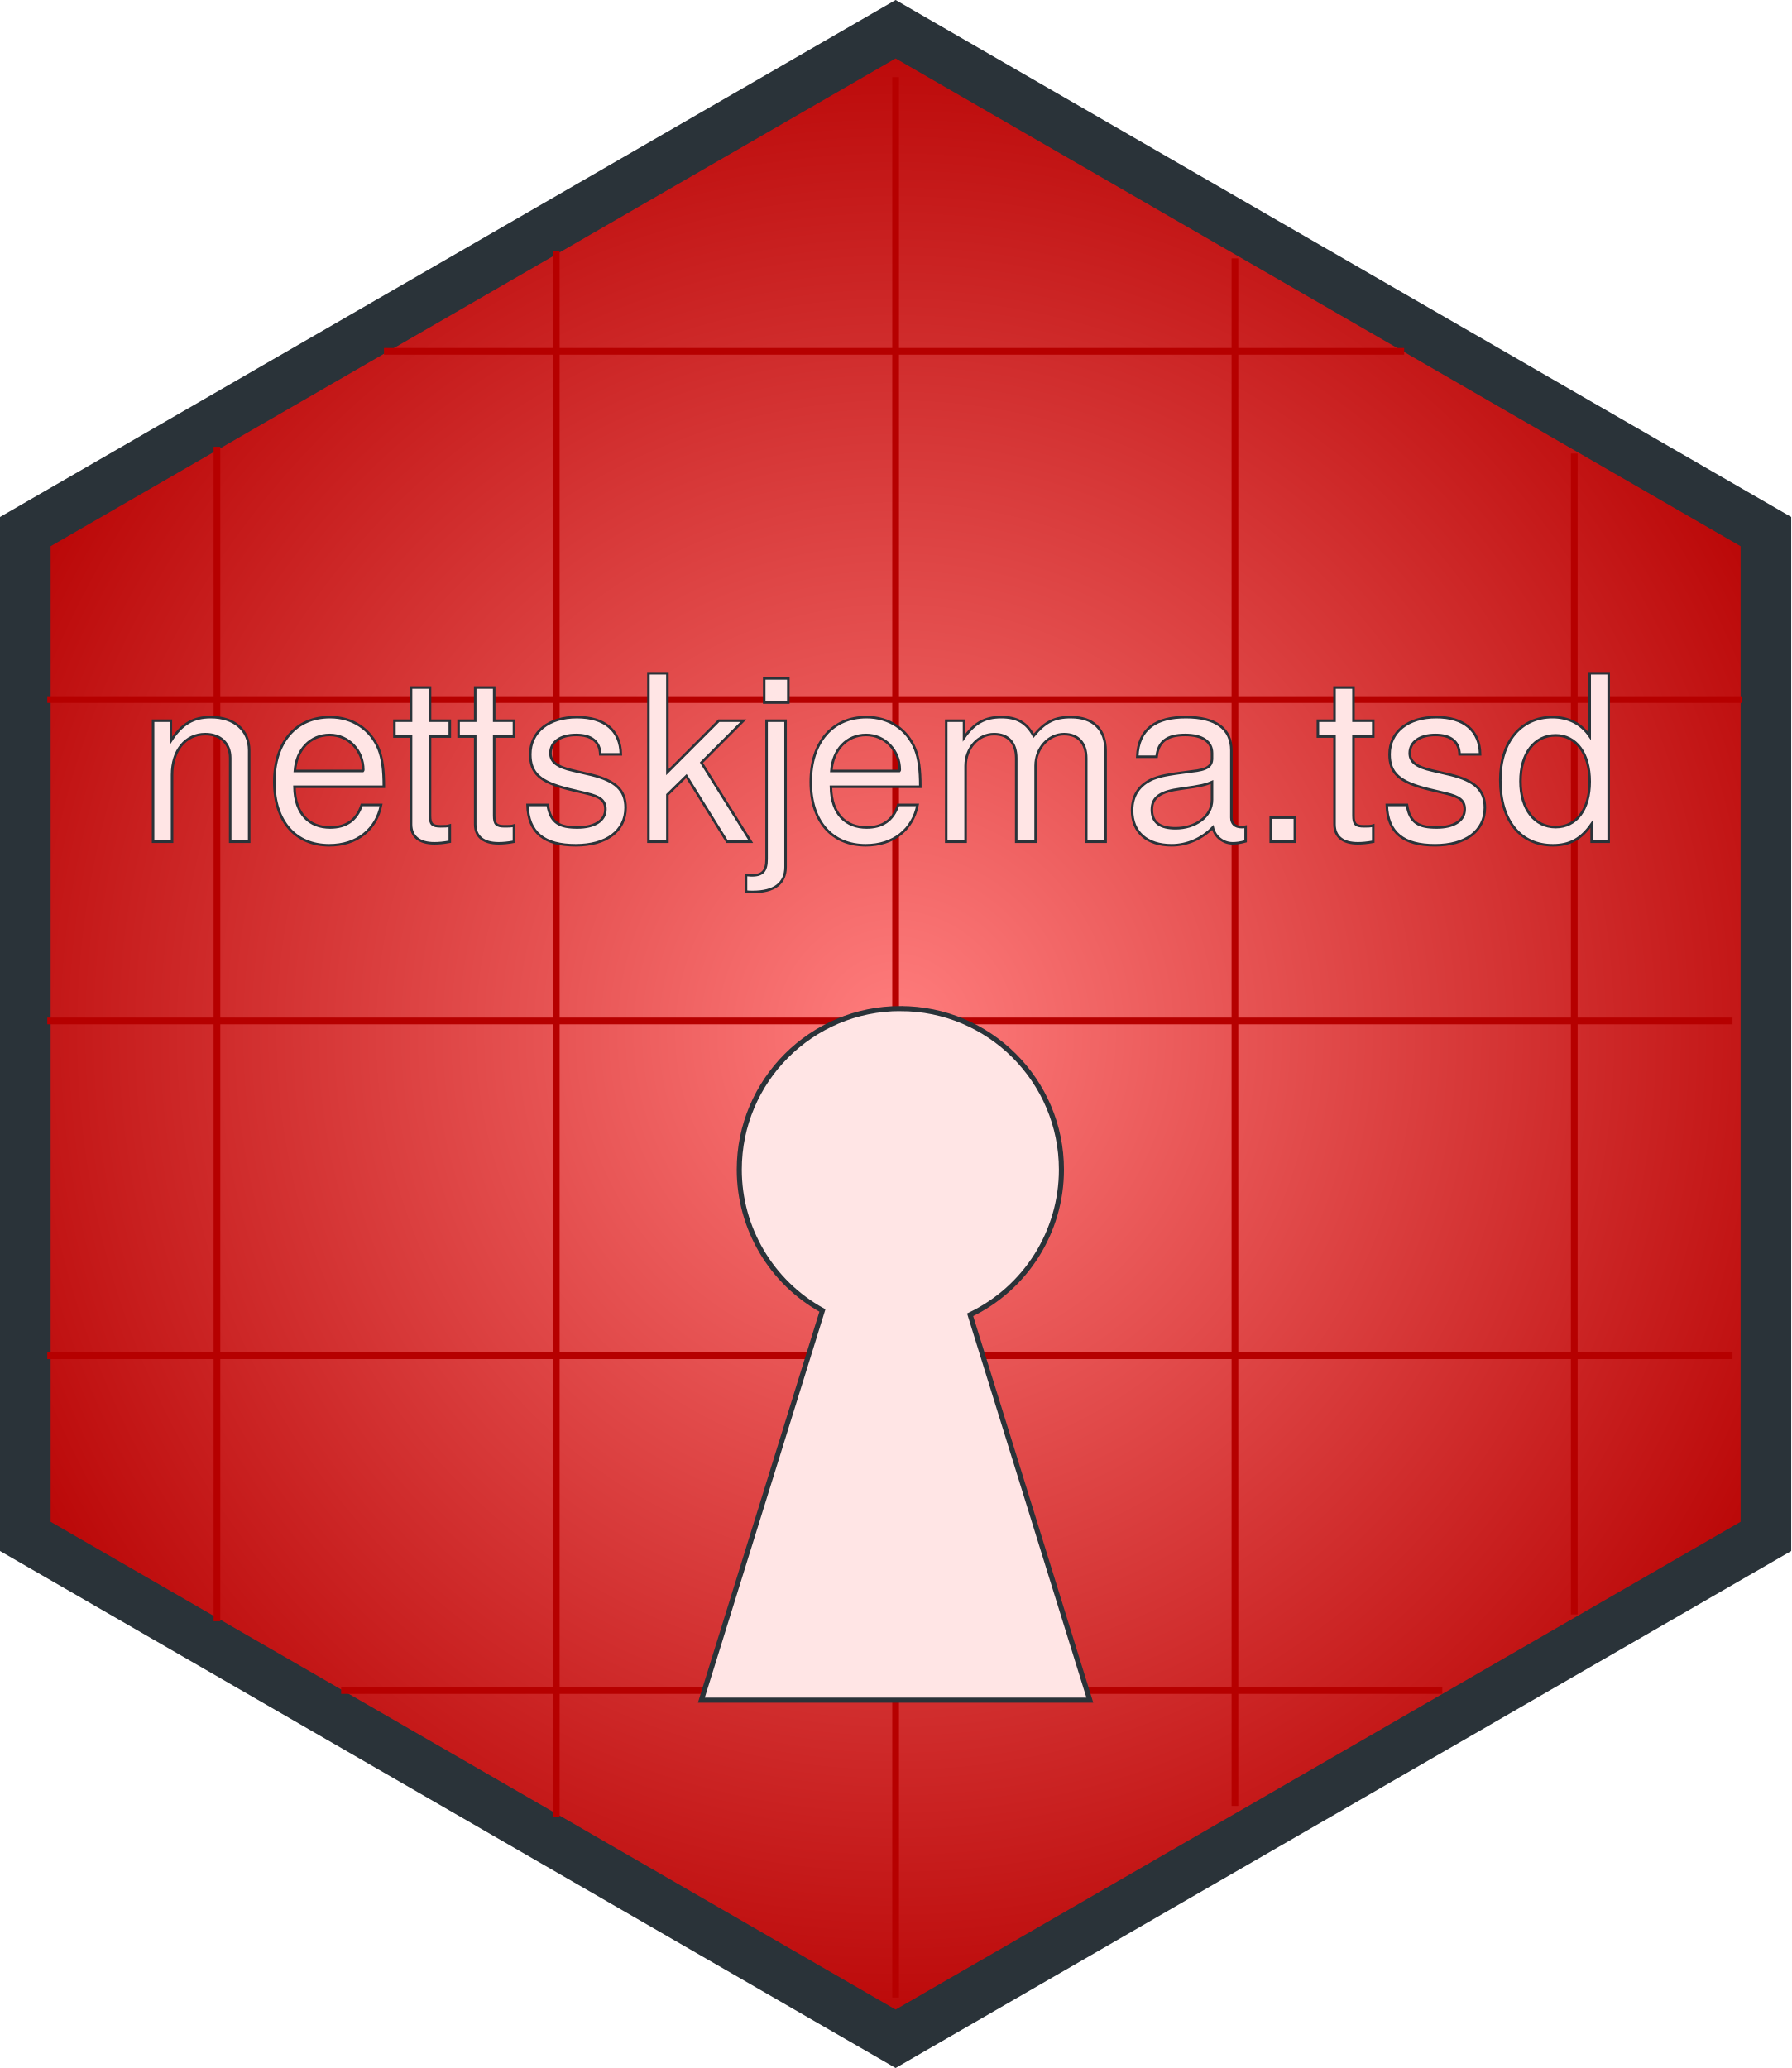
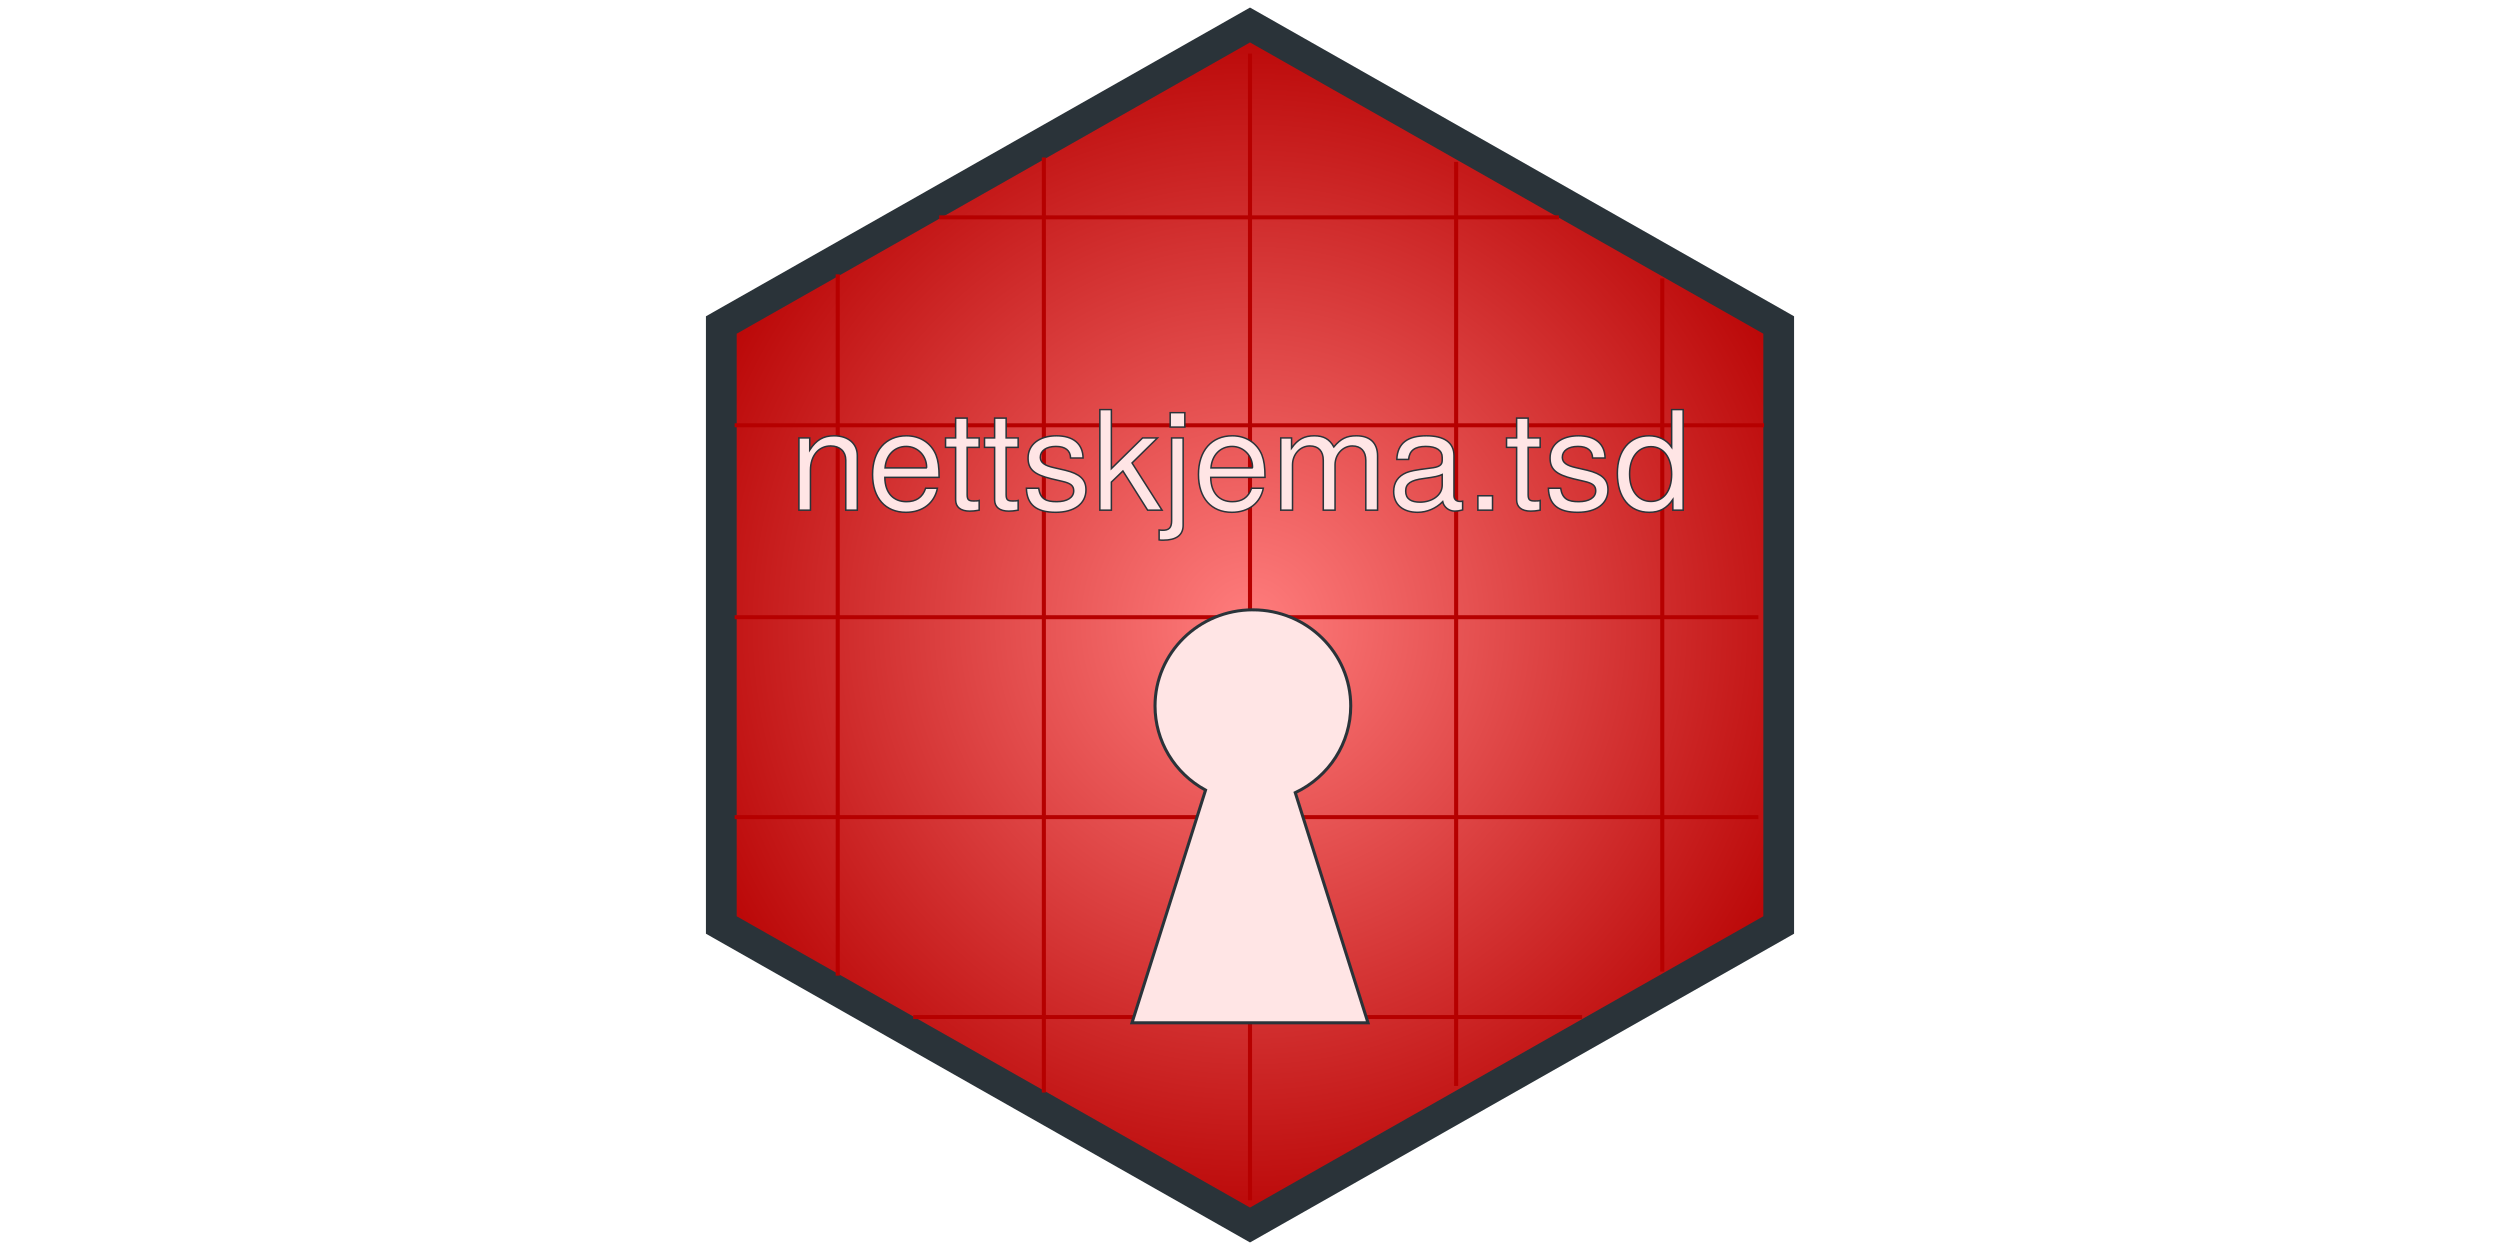
- <svg xmlns="http://www.w3.org/2000/svg" xmlns:xlink="http://www.w3.org/1999/xlink" width="70.768mm" height="81.716mm" viewBox="0 0 70.768 81.716" version="1.1" id="svg5">
+ <svg xmlns="http://www.w3.org/2000/svg" xmlns:xlink="http://www.w3.org/1999/xlink" width="1280mm" height="640mm" viewBox="0 0 1280 640" version="1.1" id="svg5">
  <defs id="defs2">
    <linearGradient id="linearGradient3067">
      <stop style="stop-color:#ff7d7d;stop-opacity:1" offset="0" id="stop3063" />
      <stop style="stop-color:#b60000;stop-opacity:1" offset="1" id="stop3065" />
    </linearGradient>
    <radialGradient xlink:href="#linearGradient3067" id="radialGradient3069" cx="307.913" cy="444.331" fx="307.913" fy="444.331" r="137.514" gradientTransform="matrix(1.127546,-0.02834367,0.0290171,1.154336,-52.16636,-59.84877)" gradientUnits="userSpaceOnUse" />
  </defs>
  <g id="layer1" transform="translate(-46.08483,-76.70467)">
-     <path style="fill:url(#radialGradient3069);fill-opacity:1;stroke:#2a3339;stroke-width:7.559;stroke-miterlimit:4;stroke-dasharray:none" id="path870" d="m 307.913,594.39 -129.955,-75.03 0,-150.059 129.955,-75.03 129.955,75.03 10e-6,150.059 z" transform="scale(0.2645833)" />
-     <path style="fill:none;stroke:#b60000;stroke-width:0.265px;stroke-linecap:butt;stroke-linejoin:miter;stroke-opacity:1" d="M 54.656,94.359 V 140.766" id="path3192" />
-     <path style="fill:none;stroke:#b60000;stroke-width:0.265px;stroke-linecap:butt;stroke-linejoin:miter;stroke-opacity:1" d="M 68.062,86.625 V 148.5" id="path3194" />
-     <path style="fill:none;stroke:#b60000;stroke-width:0.265px;stroke-linecap:butt;stroke-linejoin:miter;stroke-opacity:1" d="M 81.469,79.753 V 155.638" id="path3196" />
-     <path style="fill:none;stroke:#b60000;stroke-width:0.265px;stroke-linecap:butt;stroke-linejoin:miter;stroke-opacity:1" d="M 94.875,86.915 V 148.065" id="path3198" />
-     <path style="fill:none;stroke:#b60000;stroke-width:0.265px;stroke-linecap:butt;stroke-linejoin:miter;stroke-opacity:1" d="M 108.281,94.626 V 140.499" id="path3200" />
-     <path style="fill:none;stroke:#b60000;stroke-width:0.265px;stroke-linecap:butt;stroke-linejoin:miter;stroke-opacity:1" d="M 114.533,117.047 H 47.953" id="path3437" />
-     <path style="fill:none;stroke:#b60000;stroke-width:0.265px;stroke-linecap:butt;stroke-linejoin:miter;stroke-opacity:1" d="M 114.533,130.276 H 47.953" id="path3439" />
-     <path style="fill:none;stroke:#b60000;stroke-width:0.265px;stroke-linecap:butt;stroke-linejoin:miter;stroke-opacity:1" d="M 103.068,143.505 H 59.563" id="path3441" />
-     <path style="fill:none;stroke:#b60000;stroke-width:0.265px;stroke-linecap:butt;stroke-linejoin:miter;stroke-opacity:1" d="M 114.903,104.347 H 47.953" id="path3443" />
-     <path style="fill:none;stroke:#b60000;stroke-width:0.265px;stroke-linecap:butt;stroke-linejoin:miter;stroke-opacity:1" d="M 101.561,90.588 H 61.255" id="path3445" />
-     <path id="path894" style="fill:#ffe5e5;fill-opacity:1;stroke:#2a3339;stroke-width:0.2;stroke-miterlimit:4;stroke-dasharray:none;stroke-opacity:1" d="m 81.656,116.558 a 6.364,6.364 0 0 0 -6.364,6.364 6.364,6.364 0 0 0 3.285,5.566 l -4.783,15.398 h 15.349 l -4.73,-15.228 a 6.364,6.364 0 0 0 3.607,-5.735 6.364,6.364 0 0 0 -6.364,-6.364 z" />
-     <text xml:space="preserve" style="font-size:9.119px;line-height:1.25;font-family:'Helvetica Neue';-inkscape-font-specification:'Helvetica Neue';word-spacing:0px;fill:#ffe5e5;fill-opacity:1;stroke:#2a3339;stroke-width:0.1;stroke-miterlimit:4;stroke-dasharray:none;stroke-opacity:1" x="51.492" y="109.965" id="text2651">
-       <tspan id="tspan2649" style="fill:#ffe5e5;fill-opacity:1;stroke:#2a3339;stroke-width:0.1;stroke-miterlimit:4;stroke-dasharray:none;stroke-opacity:1" x="51.492" y="109.965">nettskjema.tsd</tspan>
-     </text>
+     <g id="g972" transform="matrix(7.8726,0,0,7.737435,44.71397,-512.9275)">
+       <path style="fill:url(#radialGradient3069);fill-opacity:1;stroke:#2a3339;stroke-width:7.559;stroke-miterlimit:4;stroke-dasharray:none" id="path870" d="m 307.913,594.39 -129.955,-75.03 0,-150.059 129.955,-75.03 129.955,75.03 10e-6,150.059 z" transform="scale(0.2645833)" />
+       <path style="fill:none;stroke:#b60000;stroke-width:0.265px;stroke-linecap:butt;stroke-linejoin:miter;stroke-opacity:1" d="M 54.656,94.359 V 140.766" id="path3192" />
+       <path style="fill:none;stroke:#b60000;stroke-width:0.265px;stroke-linecap:butt;stroke-linejoin:miter;stroke-opacity:1" d="M 68.062,86.625 V 148.5" id="path3194" />
+       <path style="fill:none;stroke:#b60000;stroke-width:0.265px;stroke-linecap:butt;stroke-linejoin:miter;stroke-opacity:1" d="M 81.469,79.753 V 155.638" id="path3196" />
+       <path style="fill:none;stroke:#b60000;stroke-width:0.265px;stroke-linecap:butt;stroke-linejoin:miter;stroke-opacity:1" d="M 94.875,86.915 V 148.065" id="path3198" />
+       <path style="fill:none;stroke:#b60000;stroke-width:0.265px;stroke-linecap:butt;stroke-linejoin:miter;stroke-opacity:1" d="M 108.281,94.626 V 140.499" id="path3200" />
+       <path style="fill:none;stroke:#b60000;stroke-width:0.265px;stroke-linecap:butt;stroke-linejoin:miter;stroke-opacity:1" d="M 114.533,117.047 H 47.953" id="path3437" />
+       <path style="fill:none;stroke:#b60000;stroke-width:0.265px;stroke-linecap:butt;stroke-linejoin:miter;stroke-opacity:1" d="M 114.533,130.276 H 47.953" id="path3439" />
+       <path style="fill:none;stroke:#b60000;stroke-width:0.265px;stroke-linecap:butt;stroke-linejoin:miter;stroke-opacity:1" d="M 103.068,143.505 H 59.563" id="path3441" />
+       <path style="fill:none;stroke:#b60000;stroke-width:0.265px;stroke-linecap:butt;stroke-linejoin:miter;stroke-opacity:1" d="M 114.903,104.347 H 47.953" id="path3443" />
+       <path style="fill:none;stroke:#b60000;stroke-width:0.265px;stroke-linecap:butt;stroke-linejoin:miter;stroke-opacity:1" d="M 101.561,90.588 H 61.255" id="path3445" />
+       <path id="path894" style="fill:#ffe5e5;fill-opacity:1;stroke:#2a3339;stroke-width:0.2;stroke-miterlimit:4;stroke-dasharray:none;stroke-opacity:1" d="m 81.656,116.558 a 6.364,6.364 0 0 0 -6.364,6.364 6.364,6.364 0 0 0 3.285,5.566 l -4.783,15.398 h 15.349 l -4.73,-15.228 a 6.364,6.364 0 0 0 3.607,-5.735 6.364,6.364 0 0 0 -6.364,-6.364 z" />
+       <text xml:space="preserve" style="font-size:9.119px;line-height:1.25;font-family:'Helvetica Neue';-inkscape-font-specification:'Helvetica Neue';word-spacing:0px;fill:#ffe5e5;fill-opacity:1;stroke:#2a3339;stroke-width:0.1;stroke-miterlimit:4;stroke-dasharray:none;stroke-opacity:1" x="51.492" y="109.965" id="text2651">
+         <tspan id="tspan2649" style="fill:#ffe5e5;fill-opacity:1;stroke:#2a3339;stroke-width:0.1;stroke-miterlimit:4;stroke-dasharray:none;stroke-opacity:1" x="51.492" y="109.965">nettskjema.tsd</tspan>
+       </text>
+     </g>
  </g>
</svg>
